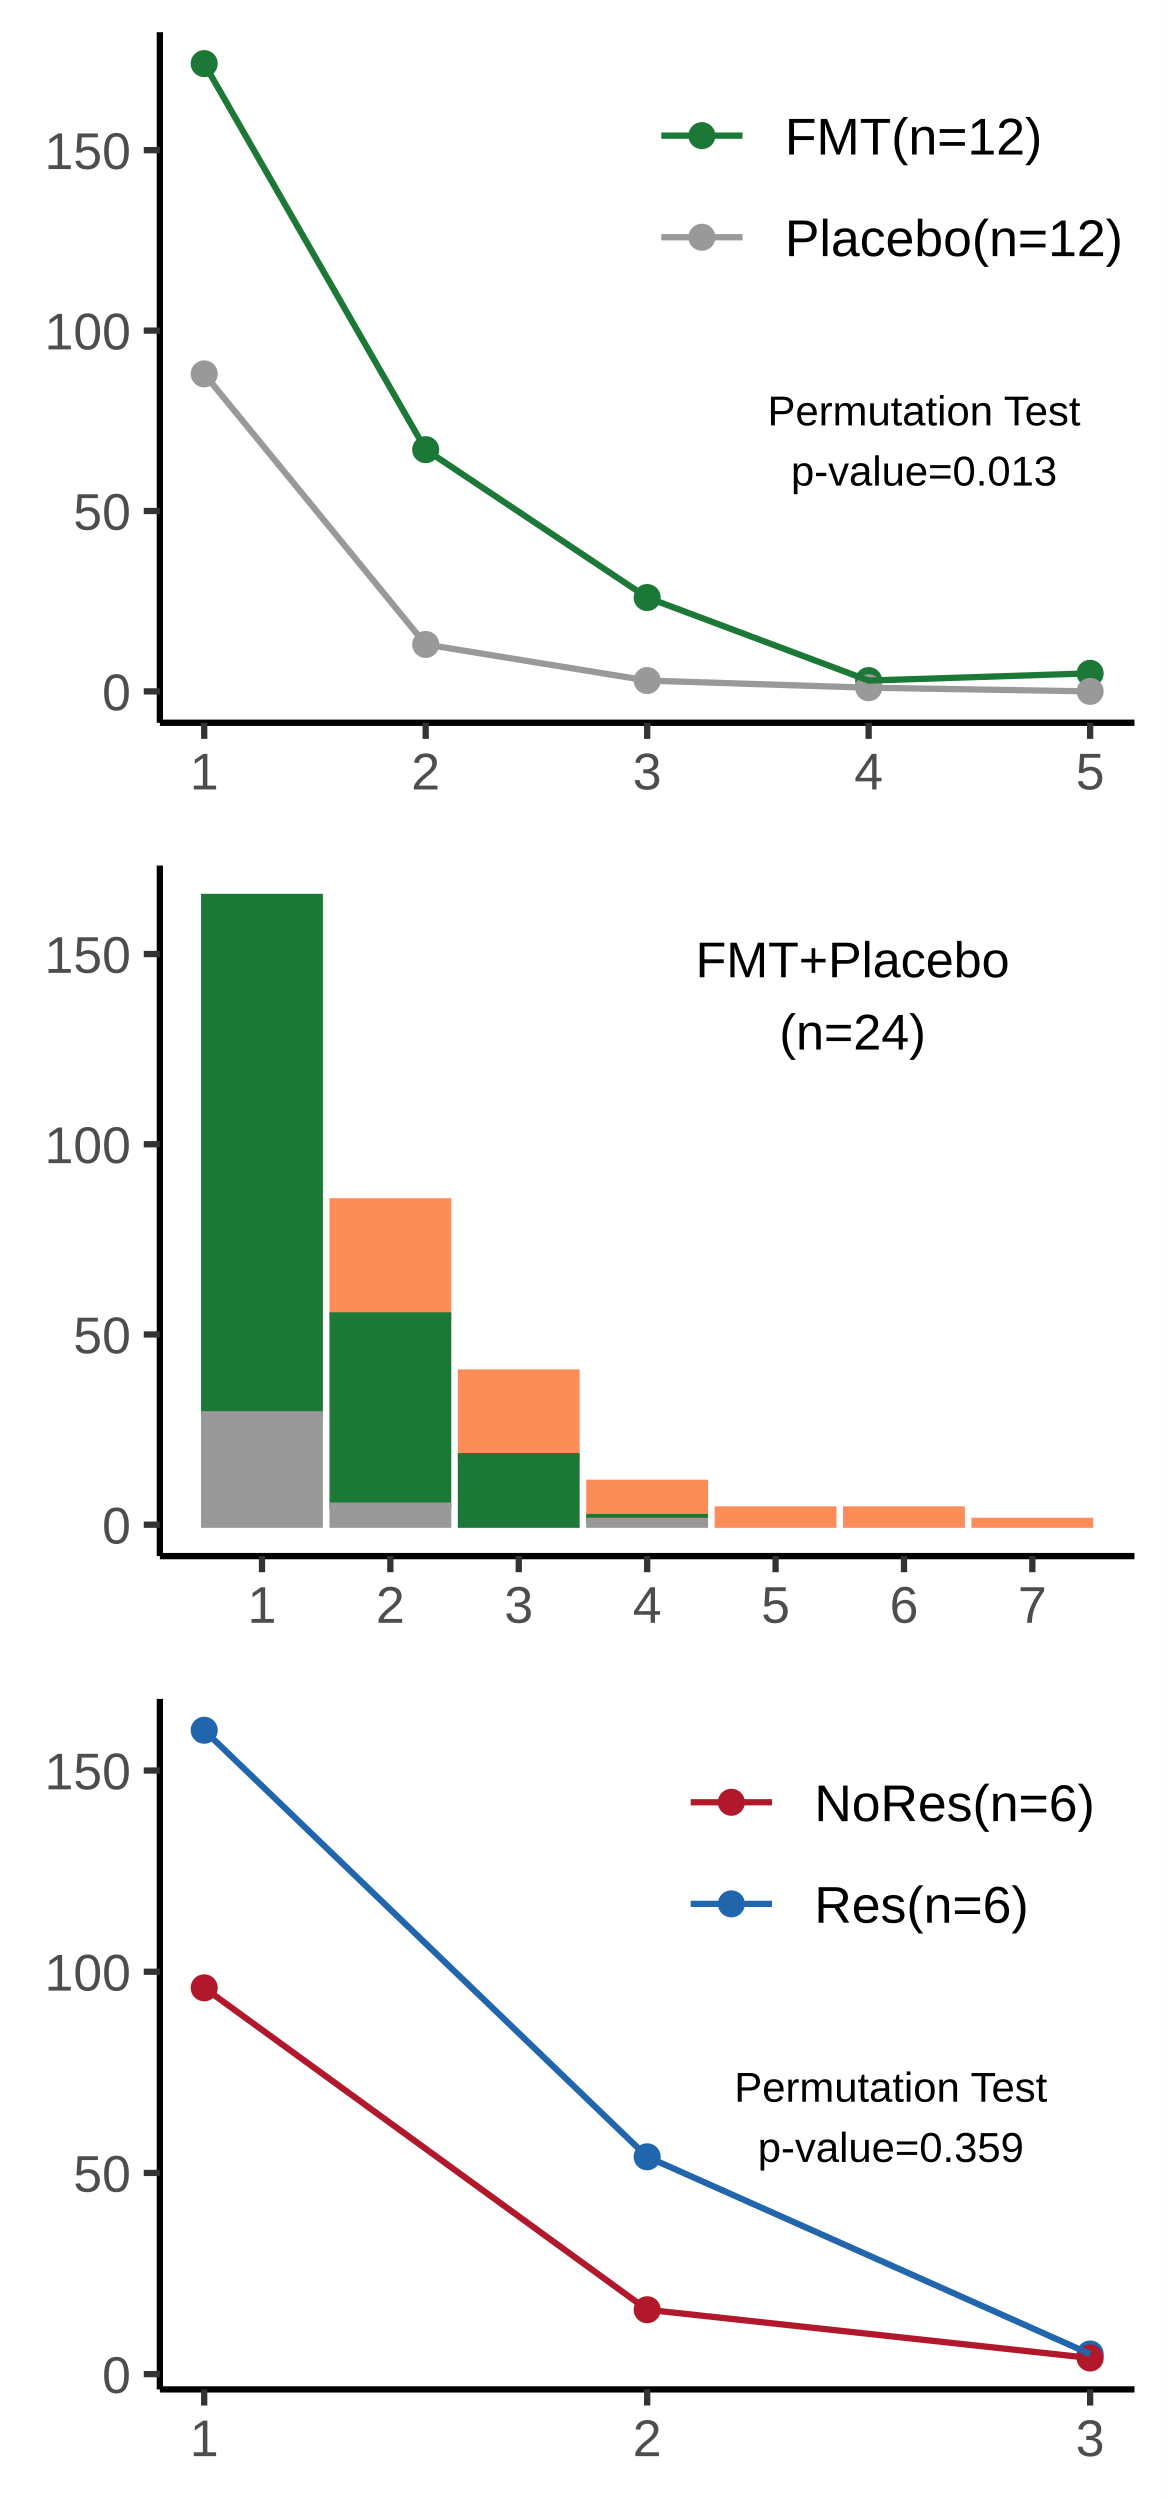
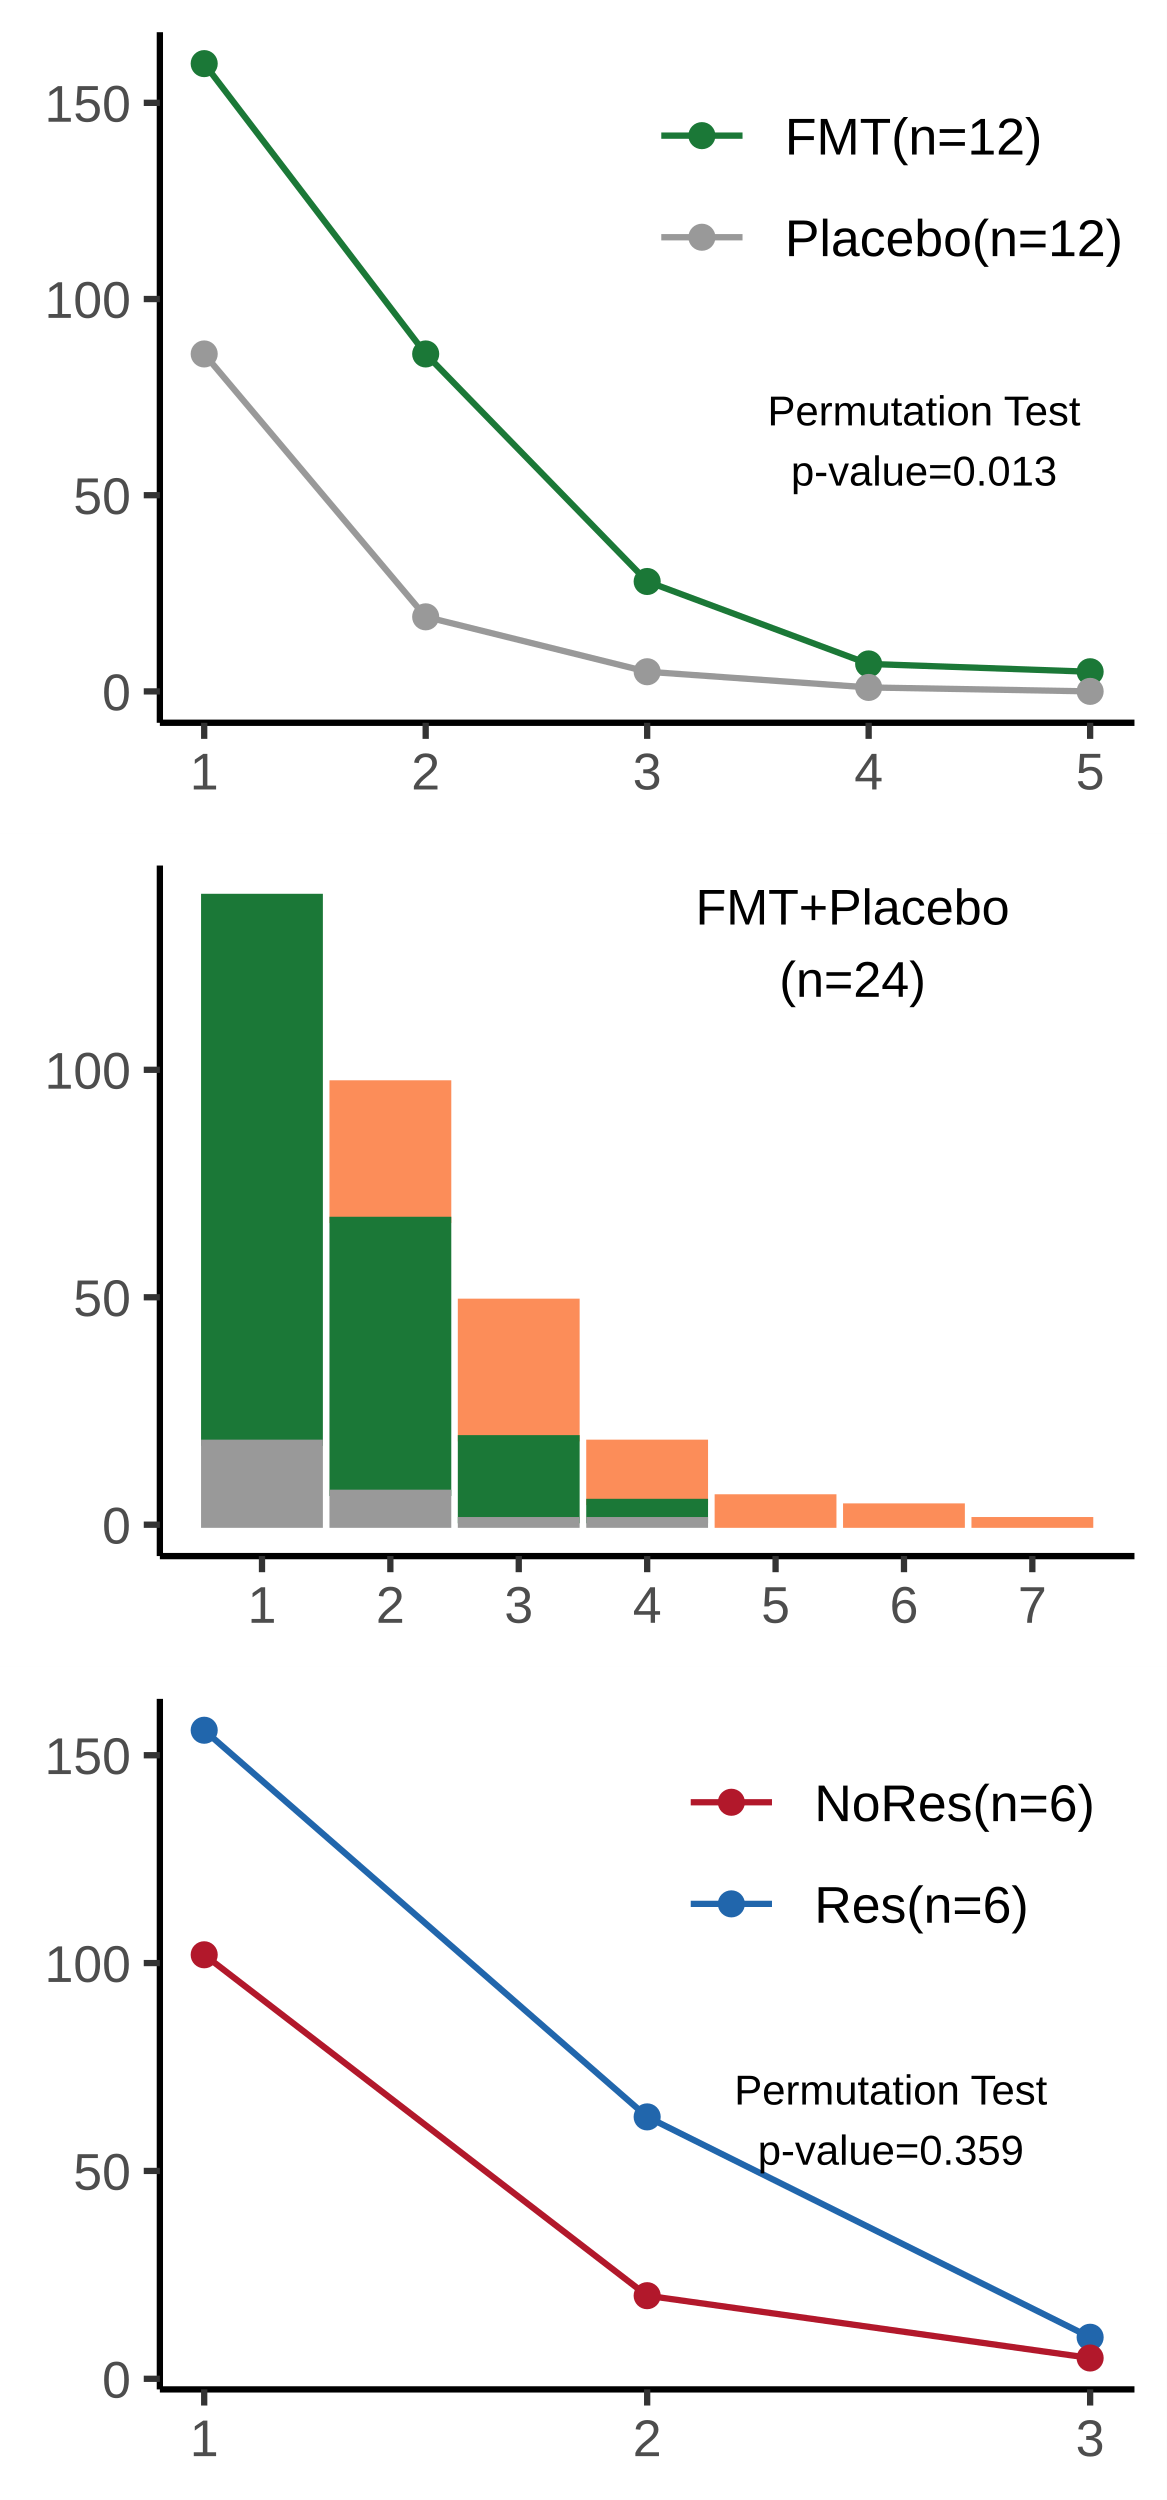
<svg xmlns="http://www.w3.org/2000/svg" class="svglite" width="198.43pt" height="425.20pt" viewBox="0 0 198.43 425.20">
  <defs>
    <style type="text/css">
    .svglite line, .svglite polyline, .svglite polygon, .svglite path, .svglite rect, .svglite circle {
      fill: none;
      stroke: #000000;
      stroke-linecap: round;
      stroke-linejoin: round;
      stroke-miterlimit: 10.00;
    }
    .svglite text {
      white-space: pre;
    }
  </style>
  </defs>
  <rect width="100%" height="100%" style="stroke: none; fill: none;" />
  <defs>
    <clipPath id="cpMC4wMHwxOTguNDN8MC4wMHw0MjUuMjA=">
      <rect x="0.00" y="0.00" width="198.43" height="425.20" />
    </clipPath>
  </defs>
  <g clip-path="url(#cpMC4wMHwxOTguNDN8MC4wMHw0MjUuMjA=)">
</g>
  <defs>
    <clipPath id="cpMC4wMHwxOTguNDN8MC4wMHwxNDEuNzM=">
      <rect x="0.00" y="0.00" width="198.43" height="141.73" />
    </clipPath>
  </defs>
  <g clip-path="url(#cpMC4wMHwxOTguNDN8MC4wMHwxNDEuNzM=)">
    <rect x="0.00" y="0" width="198.43" height="141.73" style="stroke-width: 1.07; stroke: #FFFFFF; fill: #FFFFFF;" />
  </g>
  <g clip-path="url(#cpMC4wMHwxOTguNDN8MC4wMHw0MjUuMjA=)">
</g>
  <defs>
    <clipPath id="cpMjcuMTl8MTkyLjk1fDUuNDh8MTIyLjkz">
      <rect x="27.19" y="5.48" width="165.75" height="117.45" />
    </clipPath>
  </defs>
  <g clip-path="url(#cpMjcuMTl8MTkyLjk1fDUuNDh8MTIyLjkz)">
    <rect x="27.19" y="5.48" width="165.75" height="117.45" style="stroke-width: 1.07; stroke: none; fill: #FFFFFF;" />
    <circle cx="34.73" cy="10.82" r="1.95" style="stroke-width: 0.71; stroke: #1B7837; fill: #1B7837;" />
-     <circle cx="34.73" cy="63.59" r="1.95" style="stroke-width: 0.71; stroke: #999999; fill: #999999;" />
-     <circle cx="72.40" cy="76.48" r="1.95" style="stroke-width: 0.71; stroke: #1B7837; fill: #1B7837;" />
-     <circle cx="72.40" cy="109.61" r="1.95" style="stroke-width: 0.71; stroke: #999999; fill: #999999;" />
-     <circle cx="110.07" cy="101.63" r="1.95" style="stroke-width: 0.71; stroke: #1B7837; fill: #1B7837;" />
-     <circle cx="110.07" cy="115.75" r="1.95" style="stroke-width: 0.71; stroke: #999999; fill: #999999;" />
-     <circle cx="147.74" cy="115.75" r="1.95" style="stroke-width: 0.71; stroke: #1B7837; fill: #1B7837;" />
-     <circle cx="147.74" cy="116.97" r="1.95" style="stroke-width: 0.71; stroke: #999999; fill: #999999;" />
-     <circle cx="185.41" cy="114.52" r="1.95" style="stroke-width: 0.71; stroke: #1B7837; fill: #1B7837;" />
+     <circle cx="34.73" cy="60.20" r="1.95" style="stroke-width: 0.71; stroke: #999999; fill: #999999;" />
+     <circle cx="72.40" cy="60.20" r="1.95" style="stroke-width: 0.71; stroke: #1B7837; fill: #1B7837;" />
+     <circle cx="72.40" cy="104.91" r="1.95" style="stroke-width: 0.71; stroke: #999999; fill: #999999;" />
+     <circle cx="110.07" cy="98.90" r="1.95" style="stroke-width: 0.71; stroke: #1B7837; fill: #1B7837;" />
+     <circle cx="110.07" cy="114.25" r="1.95" style="stroke-width: 0.71; stroke: #999999; fill: #999999;" />
+     <circle cx="147.74" cy="112.92" r="1.95" style="stroke-width: 0.71; stroke: #1B7837; fill: #1B7837;" />
+     <circle cx="147.74" cy="116.92" r="1.95" style="stroke-width: 0.71; stroke: #999999; fill: #999999;" />
+     <circle cx="185.41" cy="114.25" r="1.95" style="stroke-width: 0.71; stroke: #1B7837; fill: #1B7837;" />
    <circle cx="185.41" cy="117.59" r="1.95" style="stroke-width: 0.71; stroke: #999999; fill: #999999;" />
-     <polyline points="34.73,10.82 72.40,76.48 110.07,101.63 147.74,115.75 185.41,114.52 " style="stroke-width: 1.07; stroke: #1B7837; stroke-linecap: butt;" />
-     <polyline points="34.73,63.59 72.40,109.61 110.07,115.75 147.74,116.97 185.41,117.59 " style="stroke-width: 1.07; stroke: #999999; stroke-linecap: butt;" />
+     <polyline points="34.73,10.82 72.40,60.20 110.07,98.90 147.74,112.92 185.41,114.25 " style="stroke-width: 1.07; stroke: #1B7837; stroke-linecap: butt;" />
+     <polyline points="34.73,60.20 72.40,104.91 110.07,114.25 147.74,116.92 185.41,117.59 " style="stroke-width: 1.07; stroke: #999999; stroke-linecap: butt;" />
    <text x="157.16" y="72.35" text-anchor="middle" style="font-size: 7.11px; font-family: &quot;Liberation Sans&quot;;" textLength="61.90px" lengthAdjust="spacingAndGlyphs">Permutation Test </text>
    <text x="157.16" y="82.59" text-anchor="middle" style="font-size: 7.11px; font-family: &quot;Liberation Sans&quot;;" textLength="54.86px" lengthAdjust="spacingAndGlyphs"> p-value=0.013</text>
  </g>
  <g clip-path="url(#cpMC4wMHwxOTguNDN8MC4wMHw0MjUuMjA=)">
    <polyline points="27.19,122.93 27.19,5.48 " style="stroke-width: 1.07; stroke-linecap: butt;" />
    <text x="22.26" y="120.80" text-anchor="end" style="font-size: 8.80px;fill: #4D4D4D; font-family: &quot;Liberation Sans&quot;;" textLength="5.59px" lengthAdjust="spacingAndGlyphs">0</text>
-     <text x="22.26" y="90.11" text-anchor="end" style="font-size: 8.80px;fill: #4D4D4D; font-family: &quot;Liberation Sans&quot;;" textLength="11.19px" lengthAdjust="spacingAndGlyphs">50</text>
-     <text x="22.26" y="59.43" text-anchor="end" style="font-size: 8.80px;fill: #4D4D4D; font-family: &quot;Liberation Sans&quot;;" textLength="16.78px" lengthAdjust="spacingAndGlyphs">100</text>
-     <text x="22.26" y="28.75" text-anchor="end" style="font-size: 8.80px;fill: #4D4D4D; font-family: &quot;Liberation Sans&quot;;" textLength="16.78px" lengthAdjust="spacingAndGlyphs">150</text>
+     <text x="22.26" y="87.43" text-anchor="end" style="font-size: 8.80px;fill: #4D4D4D; font-family: &quot;Liberation Sans&quot;;" textLength="11.19px" lengthAdjust="spacingAndGlyphs">50</text>
+     <text x="22.26" y="54.06" text-anchor="end" style="font-size: 8.80px;fill: #4D4D4D; font-family: &quot;Liberation Sans&quot;;" textLength="16.78px" lengthAdjust="spacingAndGlyphs">100</text>
+     <text x="22.26" y="20.70" text-anchor="end" style="font-size: 8.80px;fill: #4D4D4D; font-family: &quot;Liberation Sans&quot;;" textLength="16.78px" lengthAdjust="spacingAndGlyphs">150</text>
    <polyline points="24.45,117.59 27.19,117.59 " style="stroke-width: 1.07; stroke: #333333; stroke-linecap: butt;" />
-     <polyline points="24.45,86.91 27.19,86.91 " style="stroke-width: 1.07; stroke: #333333; stroke-linecap: butt;" />
-     <polyline points="24.45,56.23 27.19,56.23 " style="stroke-width: 1.07; stroke: #333333; stroke-linecap: butt;" />
-     <polyline points="24.45,25.54 27.19,25.54 " style="stroke-width: 1.07; stroke: #333333; stroke-linecap: butt;" />
+     <polyline points="24.45,84.22 27.19,84.22 " style="stroke-width: 1.07; stroke: #333333; stroke-linecap: butt;" />
+     <polyline points="24.45,50.86 27.19,50.86 " style="stroke-width: 1.07; stroke: #333333; stroke-linecap: butt;" />
+     <polyline points="24.45,17.49 27.19,17.49 " style="stroke-width: 1.07; stroke: #333333; stroke-linecap: butt;" />
    <polyline points="27.19,122.93 192.95,122.93 " style="stroke-width: 1.07; stroke-linecap: butt;" />
    <polyline points="34.73,125.67 34.73,122.93 " style="stroke-width: 1.07; stroke: #333333; stroke-linecap: butt;" />
    <polyline points="72.40,125.67 72.40,122.93 " style="stroke-width: 1.07; stroke: #333333; stroke-linecap: butt;" />
    <polyline points="110.07,125.67 110.07,122.93 " style="stroke-width: 1.07; stroke: #333333; stroke-linecap: butt;" />
    <polyline points="147.74,125.67 147.74,122.93 " style="stroke-width: 1.07; stroke: #333333; stroke-linecap: butt;" />
    <polyline points="185.41,125.67 185.41,122.93 " style="stroke-width: 1.07; stroke: #333333; stroke-linecap: butt;" />
    <text x="34.73" y="134.27" text-anchor="middle" style="font-size: 8.80px;fill: #4D4D4D; font-family: &quot;Liberation Sans&quot;;" textLength="5.59px" lengthAdjust="spacingAndGlyphs">1</text>
    <text x="72.40" y="134.27" text-anchor="middle" style="font-size: 8.80px;fill: #4D4D4D; font-family: &quot;Liberation Sans&quot;;" textLength="5.59px" lengthAdjust="spacingAndGlyphs">2</text>
    <text x="110.07" y="134.27" text-anchor="middle" style="font-size: 8.80px;fill: #4D4D4D; font-family: &quot;Liberation Sans&quot;;" textLength="5.59px" lengthAdjust="spacingAndGlyphs">3</text>
    <text x="147.74" y="134.27" text-anchor="middle" style="font-size: 8.80px;fill: #4D4D4D; font-family: &quot;Liberation Sans&quot;;" textLength="5.59px" lengthAdjust="spacingAndGlyphs">4</text>
    <text x="185.41" y="134.27" text-anchor="middle" style="font-size: 8.80px;fill: #4D4D4D; font-family: &quot;Liberation Sans&quot;;" textLength="5.59px" lengthAdjust="spacingAndGlyphs">5</text>
    <rect x="105.26" y="3.47" width="92.50" height="51.00" style="stroke-width: 1.07; stroke: none; fill: #FFFFFF;" />
    <circle cx="119.38" cy="23.07" r="1.95" style="stroke-width: 0.71; stroke: #1B7837; fill: #1B7837;" />
    <line x1="112.47" y1="23.07" x2="126.29" y2="23.07" style="stroke-width: 1.07; stroke: #1B7837; stroke-linecap: butt;" />
    <circle cx="119.38" cy="40.35" r="1.95" style="stroke-width: 0.71; stroke: #999999; fill: #999999;" />
    <line x1="112.47" y1="40.35" x2="126.29" y2="40.35" style="stroke-width: 1.07; stroke: #999999; stroke-linecap: butt;" />
    <text x="133.50" y="26.28" style="font-size: 8.80px; font-family: &quot;Liberation Sans&quot;;" textLength="49.02px" lengthAdjust="spacingAndGlyphs">FMT(n=12)</text>
    <text x="133.50" y="43.56" style="font-size: 8.80px; font-family: &quot;Liberation Sans&quot;;" textLength="65.38px" lengthAdjust="spacingAndGlyphs">Placebo(n=12)</text>
  </g>
  <defs>
    <clipPath id="cpMC4wMHwxOTguNDN8MTQxLjczfDI4My40Ng==">
      <rect x="0.00" y="141.73" width="198.43" height="141.73" />
    </clipPath>
  </defs>
  <g clip-path="url(#cpMC4wMHwxOTguNDN8MTQxLjczfDI4My40Ng==)">
    <rect x="0.00" y="141.73" width="198.43" height="141.73" style="stroke-width: 1.07; stroke: #FFFFFF; fill: #FFFFFF;" />
  </g>
  <g clip-path="url(#cpMC4wMHwxOTguNDN8MC4wMHw0MjUuMjA=)">
</g>
  <defs>
    <clipPath id="cpMjcuMTl8MTkyLjk1fDE0Ny4yMXwyNjQuNjY=">
      <rect x="27.19" y="147.21" width="165.75" height="117.45" />
    </clipPath>
  </defs>
  <g clip-path="url(#cpMjcuMTl8MTkyLjk1fDE0Ny4yMXwyNjQuNjY=)">
    <rect x="27.19" y="147.21" width="165.75" height="117.45" style="stroke-width: 1.07; stroke: none; fill: #FFFFFF;" />
-     <rect x="56.57" y="204.32" width="19.65" height="19.41" style="stroke-width: 1.07; stroke: #FC8D59; stroke-linecap: butt; stroke-linejoin: miter; fill: #FC8D59;" />
-     <rect x="78.40" y="233.44" width="19.65" height="14.24" style="stroke-width: 1.07; stroke: #FC8D59; stroke-linecap: butt; stroke-linejoin: miter; fill: #FC8D59;" />
-     <rect x="100.24" y="252.20" width="19.65" height="5.82" style="stroke-width: 1.07; stroke: #FC8D59; stroke-linecap: butt; stroke-linejoin: miter; fill: #FC8D59;" />
-     <rect x="122.08" y="256.73" width="19.65" height="2.59" style="stroke-width: 1.07; stroke: #FC8D59; stroke-linecap: butt; stroke-linejoin: miter; fill: #FC8D59;" />
-     <rect x="143.92" y="256.73" width="19.65" height="2.59" style="stroke-width: 1.07; stroke: #FC8D59; stroke-linecap: butt; stroke-linejoin: miter; fill: #FC8D59;" />
-     <rect x="165.76" y="258.67" width="19.65" height="0.65" style="stroke-width: 1.07; stroke: #FC8D59; stroke-linecap: butt; stroke-linejoin: miter; fill: #FC8D59;" />
-     <rect x="34.73" y="152.55" width="19.65" height="88.00" style="stroke-width: 1.07; stroke: #1B7837; stroke-linecap: butt; stroke-linejoin: miter; fill: #1B7837;" />
-     <rect x="56.57" y="223.73" width="19.65" height="32.35" style="stroke-width: 1.07; stroke: #1B7837; stroke-linecap: butt; stroke-linejoin: miter; fill: #1B7837;" />
-     <rect x="78.40" y="247.67" width="19.65" height="11.65" style="stroke-width: 1.07; stroke: #1B7837; stroke-linecap: butt; stroke-linejoin: miter; fill: #1B7837;" />
-     <rect x="100.24" y="258.03" width="19.65" height="0.65" style="stroke-width: 1.07; stroke: #1B7837; stroke-linecap: butt; stroke-linejoin: miter; fill: #1B7837;" />
-     <rect x="34.73" y="240.55" width="19.65" height="18.77" style="stroke-width: 1.07; stroke: #999999; stroke-linecap: butt; stroke-linejoin: miter; fill: #999999;" />
-     <rect x="56.57" y="256.08" width="19.65" height="3.24" style="stroke-width: 1.07; stroke: #999999; stroke-linecap: butt; stroke-linejoin: miter; fill: #999999;" />
-     <rect x="100.24" y="258.67" width="19.65" height="0.65" style="stroke-width: 1.07; stroke: #999999; stroke-linecap: butt; stroke-linejoin: miter; fill: #999999;" />
-     <text x="145.01" y="166.21" text-anchor="middle" style="font-size: 8.54px; font-family: &quot;Liberation Sans&quot;;" textLength="57.95px" lengthAdjust="spacingAndGlyphs">FMT+Placebo</text>
-     <text x="145.01" y="178.50" text-anchor="middle" style="font-size: 8.54px; font-family: &quot;Liberation Sans&quot;;" textLength="30.07px" lengthAdjust="spacingAndGlyphs">(n=24)</text>
+     <rect x="56.57" y="184.27" width="19.65" height="23.21" style="stroke-width: 1.07; stroke: #FC8D59; stroke-linecap: butt; stroke-linejoin: miter; fill: #FC8D59;" />
+     <rect x="78.40" y="221.41" width="19.65" height="23.21" style="stroke-width: 1.07; stroke: #FC8D59; stroke-linecap: butt; stroke-linejoin: miter; fill: #FC8D59;" />
+     <rect x="100.24" y="245.39" width="19.65" height="10.06" style="stroke-width: 1.07; stroke: #FC8D59; stroke-linecap: butt; stroke-linejoin: miter; fill: #FC8D59;" />
+     <rect x="122.08" y="254.68" width="19.65" height="4.64" style="stroke-width: 1.07; stroke: #FC8D59; stroke-linecap: butt; stroke-linejoin: miter; fill: #FC8D59;" />
+     <rect x="143.92" y="256.23" width="19.65" height="3.09" style="stroke-width: 1.07; stroke: #FC8D59; stroke-linecap: butt; stroke-linejoin: miter; fill: #FC8D59;" />
+     <rect x="165.76" y="258.55" width="19.65" height="0.77" style="stroke-width: 1.07; stroke: #FC8D59; stroke-linecap: butt; stroke-linejoin: miter; fill: #FC8D59;" />
+     <rect x="34.73" y="152.55" width="19.65" height="92.84" style="stroke-width: 1.07; stroke: #1B7837; stroke-linecap: butt; stroke-linejoin: miter; fill: #1B7837;" />
+     <rect x="56.57" y="207.48" width="19.65" height="46.42" style="stroke-width: 1.07; stroke: #1B7837; stroke-linecap: butt; stroke-linejoin: miter; fill: #1B7837;" />
+     <rect x="78.40" y="244.62" width="19.65" height="13.93" style="stroke-width: 1.07; stroke: #1B7837; stroke-linecap: butt; stroke-linejoin: miter; fill: #1B7837;" />
+     <rect x="100.24" y="255.45" width="19.65" height="3.09" style="stroke-width: 1.07; stroke: #1B7837; stroke-linecap: butt; stroke-linejoin: miter; fill: #1B7837;" />
+     <rect x="34.73" y="245.39" width="19.65" height="13.93" style="stroke-width: 1.07; stroke: #999999; stroke-linecap: butt; stroke-linejoin: miter; fill: #999999;" />
+     <rect x="56.57" y="253.90" width="19.65" height="5.42" style="stroke-width: 1.07; stroke: #999999; stroke-linecap: butt; stroke-linejoin: miter; fill: #999999;" />
+     <rect x="78.40" y="258.55" width="19.65" height="0.77" style="stroke-width: 1.07; stroke: #999999; stroke-linecap: butt; stroke-linejoin: miter; fill: #999999;" />
+     <rect x="100.24" y="258.55" width="19.65" height="0.77" style="stroke-width: 1.07; stroke: #999999; stroke-linecap: butt; stroke-linejoin: miter; fill: #999999;" />
+     <text x="145.01" y="157.25" text-anchor="middle" style="font-size: 8.54px; font-family: &quot;Liberation Sans&quot;;" textLength="57.95px" lengthAdjust="spacingAndGlyphs">FMT+Placebo</text>
+     <text x="145.01" y="169.54" text-anchor="middle" style="font-size: 8.54px; font-family: &quot;Liberation Sans&quot;;" textLength="30.07px" lengthAdjust="spacingAndGlyphs">(n=24)</text>
  </g>
  <g clip-path="url(#cpMC4wMHwxOTguNDN8MC4wMHw0MjUuMjA=)">
    <polyline points="27.19,264.66 27.19,147.21 " style="stroke-width: 1.07; stroke-linecap: butt;" />
    <text x="22.26" y="262.53" text-anchor="end" style="font-size: 8.80px;fill: #4D4D4D; font-family: &quot;Liberation Sans&quot;;" textLength="5.59px" lengthAdjust="spacingAndGlyphs">0</text>
-     <text x="22.26" y="230.17" text-anchor="end" style="font-size: 8.80px;fill: #4D4D4D; font-family: &quot;Liberation Sans&quot;;" textLength="11.19px" lengthAdjust="spacingAndGlyphs">50</text>
-     <text x="22.26" y="197.82" text-anchor="end" style="font-size: 8.80px;fill: #4D4D4D; font-family: &quot;Liberation Sans&quot;;" textLength="16.78px" lengthAdjust="spacingAndGlyphs">100</text>
-     <text x="22.26" y="165.46" text-anchor="end" style="font-size: 8.80px;fill: #4D4D4D; font-family: &quot;Liberation Sans&quot;;" textLength="16.78px" lengthAdjust="spacingAndGlyphs">150</text>
+     <text x="22.26" y="223.84" text-anchor="end" style="font-size: 8.80px;fill: #4D4D4D; font-family: &quot;Liberation Sans&quot;;" textLength="11.19px" lengthAdjust="spacingAndGlyphs">50</text>
+     <text x="22.26" y="185.16" text-anchor="end" style="font-size: 8.80px;fill: #4D4D4D; font-family: &quot;Liberation Sans&quot;;" textLength="16.78px" lengthAdjust="spacingAndGlyphs">100</text>
    <polyline points="24.45,259.32 27.19,259.32 " style="stroke-width: 1.07; stroke: #333333; stroke-linecap: butt;" />
-     <polyline points="24.45,226.97 27.19,226.97 " style="stroke-width: 1.07; stroke: #333333; stroke-linecap: butt;" />
-     <polyline points="24.45,194.61 27.19,194.61 " style="stroke-width: 1.07; stroke: #333333; stroke-linecap: butt;" />
-     <polyline points="24.45,162.26 27.19,162.26 " style="stroke-width: 1.07; stroke: #333333; stroke-linecap: butt;" />
+     <polyline points="24.45,220.64 27.19,220.64 " style="stroke-width: 1.07; stroke: #333333; stroke-linecap: butt;" />
+     <polyline points="24.45,181.95 27.19,181.95 " style="stroke-width: 1.07; stroke: #333333; stroke-linecap: butt;" />
    <polyline points="27.19,264.66 192.95,264.66 " style="stroke-width: 1.07; stroke-linecap: butt;" />
    <polyline points="44.56,267.40 44.56,264.66 " style="stroke-width: 1.07; stroke: #333333; stroke-linecap: butt;" />
    <polyline points="66.39,267.40 66.39,264.66 " style="stroke-width: 1.07; stroke: #333333; stroke-linecap: butt;" />
    <polyline points="88.23,267.40 88.23,264.66 " style="stroke-width: 1.07; stroke: #333333; stroke-linecap: butt;" />
    <polyline points="110.07,267.40 110.07,264.66 " style="stroke-width: 1.07; stroke: #333333; stroke-linecap: butt;" />
    <polyline points="131.91,267.40 131.91,264.66 " style="stroke-width: 1.07; stroke: #333333; stroke-linecap: butt;" />
    <polyline points="153.75,267.40 153.75,264.66 " style="stroke-width: 1.07; stroke: #333333; stroke-linecap: butt;" />
    <polyline points="175.58,267.40 175.58,264.66 " style="stroke-width: 1.07; stroke: #333333; stroke-linecap: butt;" />
    <text x="44.56" y="276.01" text-anchor="middle" style="font-size: 8.80px;fill: #4D4D4D; font-family: &quot;Liberation Sans&quot;;" textLength="5.59px" lengthAdjust="spacingAndGlyphs">1</text>
    <text x="66.39" y="276.01" text-anchor="middle" style="font-size: 8.80px;fill: #4D4D4D; font-family: &quot;Liberation Sans&quot;;" textLength="5.59px" lengthAdjust="spacingAndGlyphs">2</text>
    <text x="88.23" y="276.01" text-anchor="middle" style="font-size: 8.80px;fill: #4D4D4D; font-family: &quot;Liberation Sans&quot;;" textLength="5.59px" lengthAdjust="spacingAndGlyphs">3</text>
    <text x="110.07" y="276.01" text-anchor="middle" style="font-size: 8.80px;fill: #4D4D4D; font-family: &quot;Liberation Sans&quot;;" textLength="5.59px" lengthAdjust="spacingAndGlyphs">4</text>
    <text x="131.91" y="276.01" text-anchor="middle" style="font-size: 8.80px;fill: #4D4D4D; font-family: &quot;Liberation Sans&quot;;" textLength="5.59px" lengthAdjust="spacingAndGlyphs">5</text>
    <text x="153.75" y="276.01" text-anchor="middle" style="font-size: 8.80px;fill: #4D4D4D; font-family: &quot;Liberation Sans&quot;;" textLength="5.59px" lengthAdjust="spacingAndGlyphs">6</text>
    <text x="175.58" y="276.01" text-anchor="middle" style="font-size: 8.80px;fill: #4D4D4D; font-family: &quot;Liberation Sans&quot;;" textLength="5.59px" lengthAdjust="spacingAndGlyphs">7</text>
  </g>
  <defs>
    <clipPath id="cpMC4wMHwxOTguNDN8MjgzLjQ2fDQyNS4yMA==">
      <rect x="0.00" y="283.46" width="198.43" height="141.73" />
    </clipPath>
  </defs>
  <g clip-path="url(#cpMC4wMHwxOTguNDN8MjgzLjQ2fDQyNS4yMA==)">
    <rect x="0.00" y="283.46" width="198.43" height="141.73" style="stroke-width: 1.07; stroke: #FFFFFF; fill: #FFFFFF;" />
  </g>
  <g clip-path="url(#cpMC4wMHwxOTguNDN8MC4wMHw0MjUuMjA=)">
</g>
  <defs>
    <clipPath id="cpMjcuMTl8MTkyLjk1fDI4OC45NHw0MDYuMzk=">
      <rect x="27.19" y="288.94" width="165.75" height="117.45" />
    </clipPath>
  </defs>
  <g clip-path="url(#cpMjcuMTl8MTkyLjk1fDI4OC45NHw0MDYuMzk=)">
    <rect x="27.19" y="288.94" width="165.75" height="117.45" style="stroke-width: 1.07; stroke: none; fill: #FFFFFF;" />
    <circle cx="34.73" cy="294.28" r="1.95" style="stroke-width: 0.71; stroke: #2166AC; fill: #2166AC;" />
-     <circle cx="34.73" cy="338.09" r="1.95" style="stroke-width: 0.71; stroke: #B2182B; fill: #B2182B;" />
-     <circle cx="110.07" cy="366.83" r="1.95" style="stroke-width: 0.71; stroke: #2166AC; fill: #2166AC;" />
-     <circle cx="110.07" cy="392.84" r="1.95" style="stroke-width: 0.71; stroke: #B2182B; fill: #B2182B;" />
-     <circle cx="185.41" cy="400.37" r="1.95" style="stroke-width: 0.71; stroke: #2166AC; fill: #2166AC;" />
+     <circle cx="34.73" cy="332.47" r="1.95" style="stroke-width: 0.71; stroke: #B2182B; fill: #B2182B;" />
+     <circle cx="110.07" cy="360.04" r="1.95" style="stroke-width: 0.71; stroke: #2166AC; fill: #2166AC;" />
+     <circle cx="110.07" cy="390.45" r="1.95" style="stroke-width: 0.71; stroke: #B2182B; fill: #B2182B;" />
+     <circle cx="185.41" cy="397.52" r="1.95" style="stroke-width: 0.71; stroke: #2166AC; fill: #2166AC;" />
    <circle cx="185.41" cy="401.05" r="1.95" style="stroke-width: 0.71; stroke: #B2182B; fill: #B2182B;" />
-     <polyline points="34.73,338.09 110.07,392.84 185.41,401.05 " style="stroke-width: 1.07; stroke: #B2182B; stroke-linecap: butt;" />
-     <polyline points="34.73,294.28 110.07,366.83 185.41,400.37 " style="stroke-width: 1.07; stroke: #2166AC; stroke-linecap: butt;" />
-     <text x="151.51" y="357.46" text-anchor="middle" style="font-size: 7.11px; font-family: &quot;Liberation Sans&quot;;" textLength="61.90px" lengthAdjust="spacingAndGlyphs">Permutation Test </text>
-     <text x="151.51" y="367.70" text-anchor="middle" style="font-size: 7.11px; font-family: &quot;Liberation Sans&quot;;" textLength="54.86px" lengthAdjust="spacingAndGlyphs"> p-value=0.359</text>
+     <polyline points="34.73,332.47 110.07,390.45 185.41,401.05 " style="stroke-width: 1.07; stroke: #B2182B; stroke-linecap: butt;" />
+     <polyline points="34.73,294.28 110.07,360.04 185.41,397.52 " style="stroke-width: 1.07; stroke: #2166AC; stroke-linecap: butt;" />
+     <text x="151.51" y="357.94" text-anchor="middle" style="font-size: 7.11px; font-family: &quot;Liberation Sans&quot;;" textLength="61.90px" lengthAdjust="spacingAndGlyphs">Permutation Test </text>
+     <text x="151.51" y="368.18" text-anchor="middle" style="font-size: 7.11px; font-family: &quot;Liberation Sans&quot;;" textLength="54.86px" lengthAdjust="spacingAndGlyphs"> p-value=0.359</text>
  </g>
  <g clip-path="url(#cpMC4wMHwxOTguNDN8MC4wMHw0MjUuMjA=)">
    <polyline points="27.19,406.39 27.19,288.94 " style="stroke-width: 1.07; stroke-linecap: butt;" />
-     <text x="22.26" y="407.00" text-anchor="end" style="font-size: 8.80px;fill: #4D4D4D; font-family: &quot;Liberation Sans&quot;;" textLength="5.59px" lengthAdjust="spacingAndGlyphs">0</text>
-     <text x="22.26" y="372.78" text-anchor="end" style="font-size: 8.80px;fill: #4D4D4D; font-family: &quot;Liberation Sans&quot;;" textLength="11.19px" lengthAdjust="spacingAndGlyphs">50</text>
-     <text x="22.26" y="338.56" text-anchor="end" style="font-size: 8.80px;fill: #4D4D4D; font-family: &quot;Liberation Sans&quot;;" textLength="16.78px" lengthAdjust="spacingAndGlyphs">100</text>
-     <text x="22.26" y="304.33" text-anchor="end" style="font-size: 8.80px;fill: #4D4D4D; font-family: &quot;Liberation Sans&quot;;" textLength="16.78px" lengthAdjust="spacingAndGlyphs">150</text>
-     <polyline points="24.45,403.79 27.19,403.79 " style="stroke-width: 1.07; stroke: #333333; stroke-linecap: butt;" />
-     <polyline points="24.45,369.57 27.19,369.57 " style="stroke-width: 1.07; stroke: #333333; stroke-linecap: butt;" />
-     <polyline points="24.45,335.35 27.19,335.35 " style="stroke-width: 1.07; stroke: #333333; stroke-linecap: butt;" />
-     <polyline points="24.45,301.13 27.19,301.13 " style="stroke-width: 1.07; stroke: #333333; stroke-linecap: butt;" />
+     <text x="22.26" y="407.80" text-anchor="end" style="font-size: 8.80px;fill: #4D4D4D; font-family: &quot;Liberation Sans&quot;;" textLength="5.59px" lengthAdjust="spacingAndGlyphs">0</text>
+     <text x="22.26" y="372.44" text-anchor="end" style="font-size: 8.80px;fill: #4D4D4D; font-family: &quot;Liberation Sans&quot;;" textLength="11.19px" lengthAdjust="spacingAndGlyphs">50</text>
+     <text x="22.26" y="337.09" text-anchor="end" style="font-size: 8.80px;fill: #4D4D4D; font-family: &quot;Liberation Sans&quot;;" textLength="16.78px" lengthAdjust="spacingAndGlyphs">100</text>
+     <text x="22.26" y="301.73" text-anchor="end" style="font-size: 8.80px;fill: #4D4D4D; font-family: &quot;Liberation Sans&quot;;" textLength="16.78px" lengthAdjust="spacingAndGlyphs">150</text>
+     <polyline points="24.45,404.59 27.19,404.59 " style="stroke-width: 1.07; stroke: #333333; stroke-linecap: butt;" />
+     <polyline points="24.45,369.23 27.19,369.23 " style="stroke-width: 1.07; stroke: #333333; stroke-linecap: butt;" />
+     <polyline points="24.45,333.88 27.19,333.88 " style="stroke-width: 1.07; stroke: #333333; stroke-linecap: butt;" />
+     <polyline points="24.45,298.53 27.19,298.53 " style="stroke-width: 1.07; stroke: #333333; stroke-linecap: butt;" />
    <polyline points="27.19,406.39 192.95,406.39 " style="stroke-width: 1.07; stroke-linecap: butt;" />
    <polyline points="34.73,409.13 34.73,406.39 " style="stroke-width: 1.07; stroke: #333333; stroke-linecap: butt;" />
    <polyline points="110.07,409.13 110.07,406.39 " style="stroke-width: 1.07; stroke: #333333; stroke-linecap: butt;" />
    <polyline points="185.41,409.13 185.41,406.39 " style="stroke-width: 1.07; stroke: #333333; stroke-linecap: butt;" />
    <text x="34.73" y="417.74" text-anchor="middle" style="font-size: 8.80px;fill: #4D4D4D; font-family: &quot;Liberation Sans&quot;;" textLength="5.59px" lengthAdjust="spacingAndGlyphs">1</text>
    <text x="110.07" y="417.74" text-anchor="middle" style="font-size: 8.80px;fill: #4D4D4D; font-family: &quot;Liberation Sans&quot;;" textLength="5.59px" lengthAdjust="spacingAndGlyphs">2</text>
    <text x="185.41" y="417.74" text-anchor="middle" style="font-size: 8.80px;fill: #4D4D4D; font-family: &quot;Liberation Sans&quot;;" textLength="5.59px" lengthAdjust="spacingAndGlyphs">3</text>
    <rect x="110.27" y="286.93" width="82.48" height="51.00" style="stroke-width: 1.07; stroke: none; fill: #FFFFFF;" />
    <circle cx="124.39" cy="306.53" r="1.95" style="stroke-width: 0.71; stroke: #B2182B; fill: #B2182B;" />
    <line x1="117.48" y1="306.53" x2="131.30" y2="306.53" style="stroke-width: 1.07; stroke: #B2182B; stroke-linecap: butt;" />
    <circle cx="124.39" cy="323.81" r="1.95" style="stroke-width: 0.71; stroke: #2166AC; fill: #2166AC;" />
    <line x1="117.48" y1="323.81" x2="131.30" y2="323.81" style="stroke-width: 1.07; stroke: #2166AC; stroke-linecap: butt;" />
    <text x="138.51" y="309.74" style="font-size: 8.80px; font-family: &quot;Liberation Sans&quot;;" textLength="53.09px" lengthAdjust="spacingAndGlyphs">NoRes(n=6)</text>
    <text x="138.51" y="327.02" style="font-size: 8.80px; font-family: &quot;Liberation Sans&quot;;" textLength="41.13px" lengthAdjust="spacingAndGlyphs">Res(n=6)</text>
  </g>
</svg>
